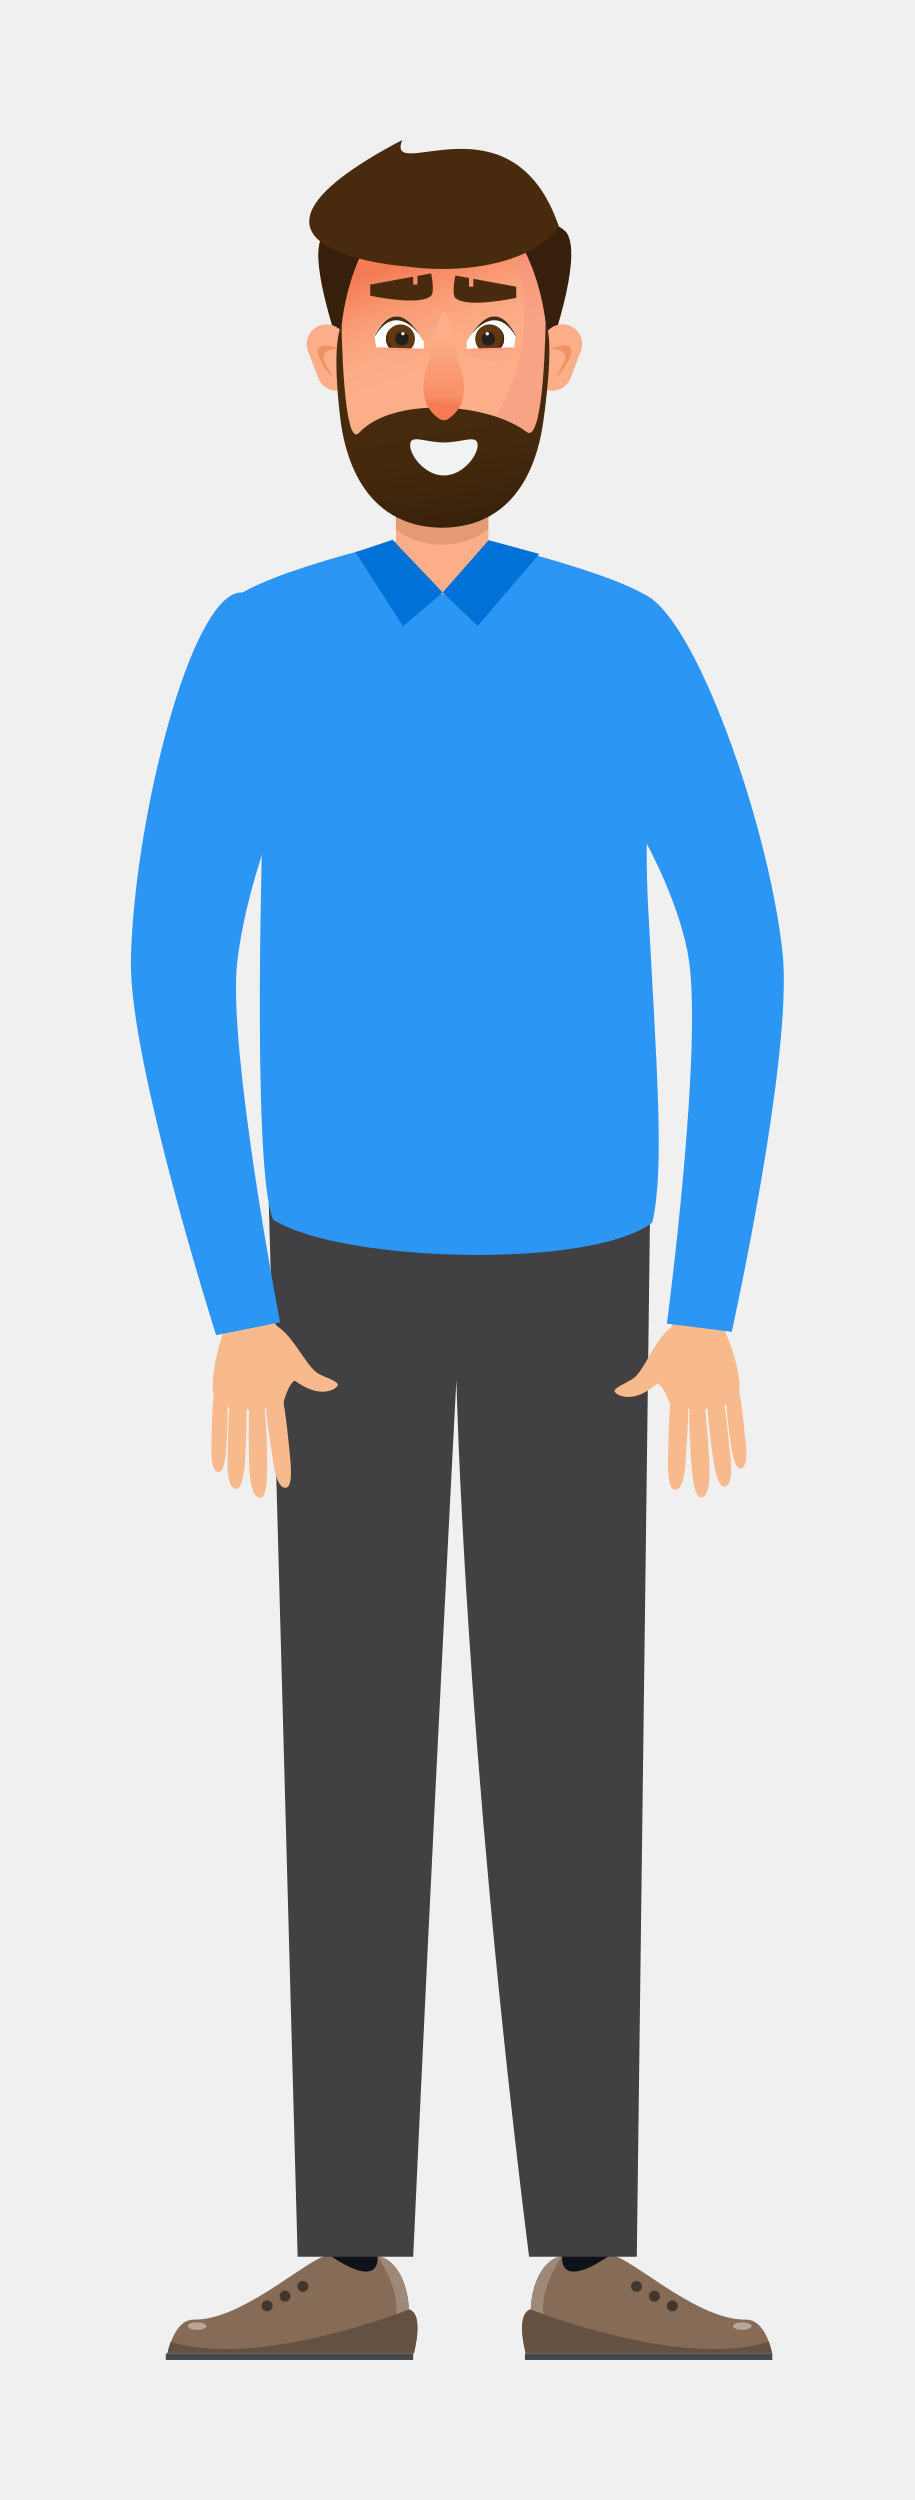
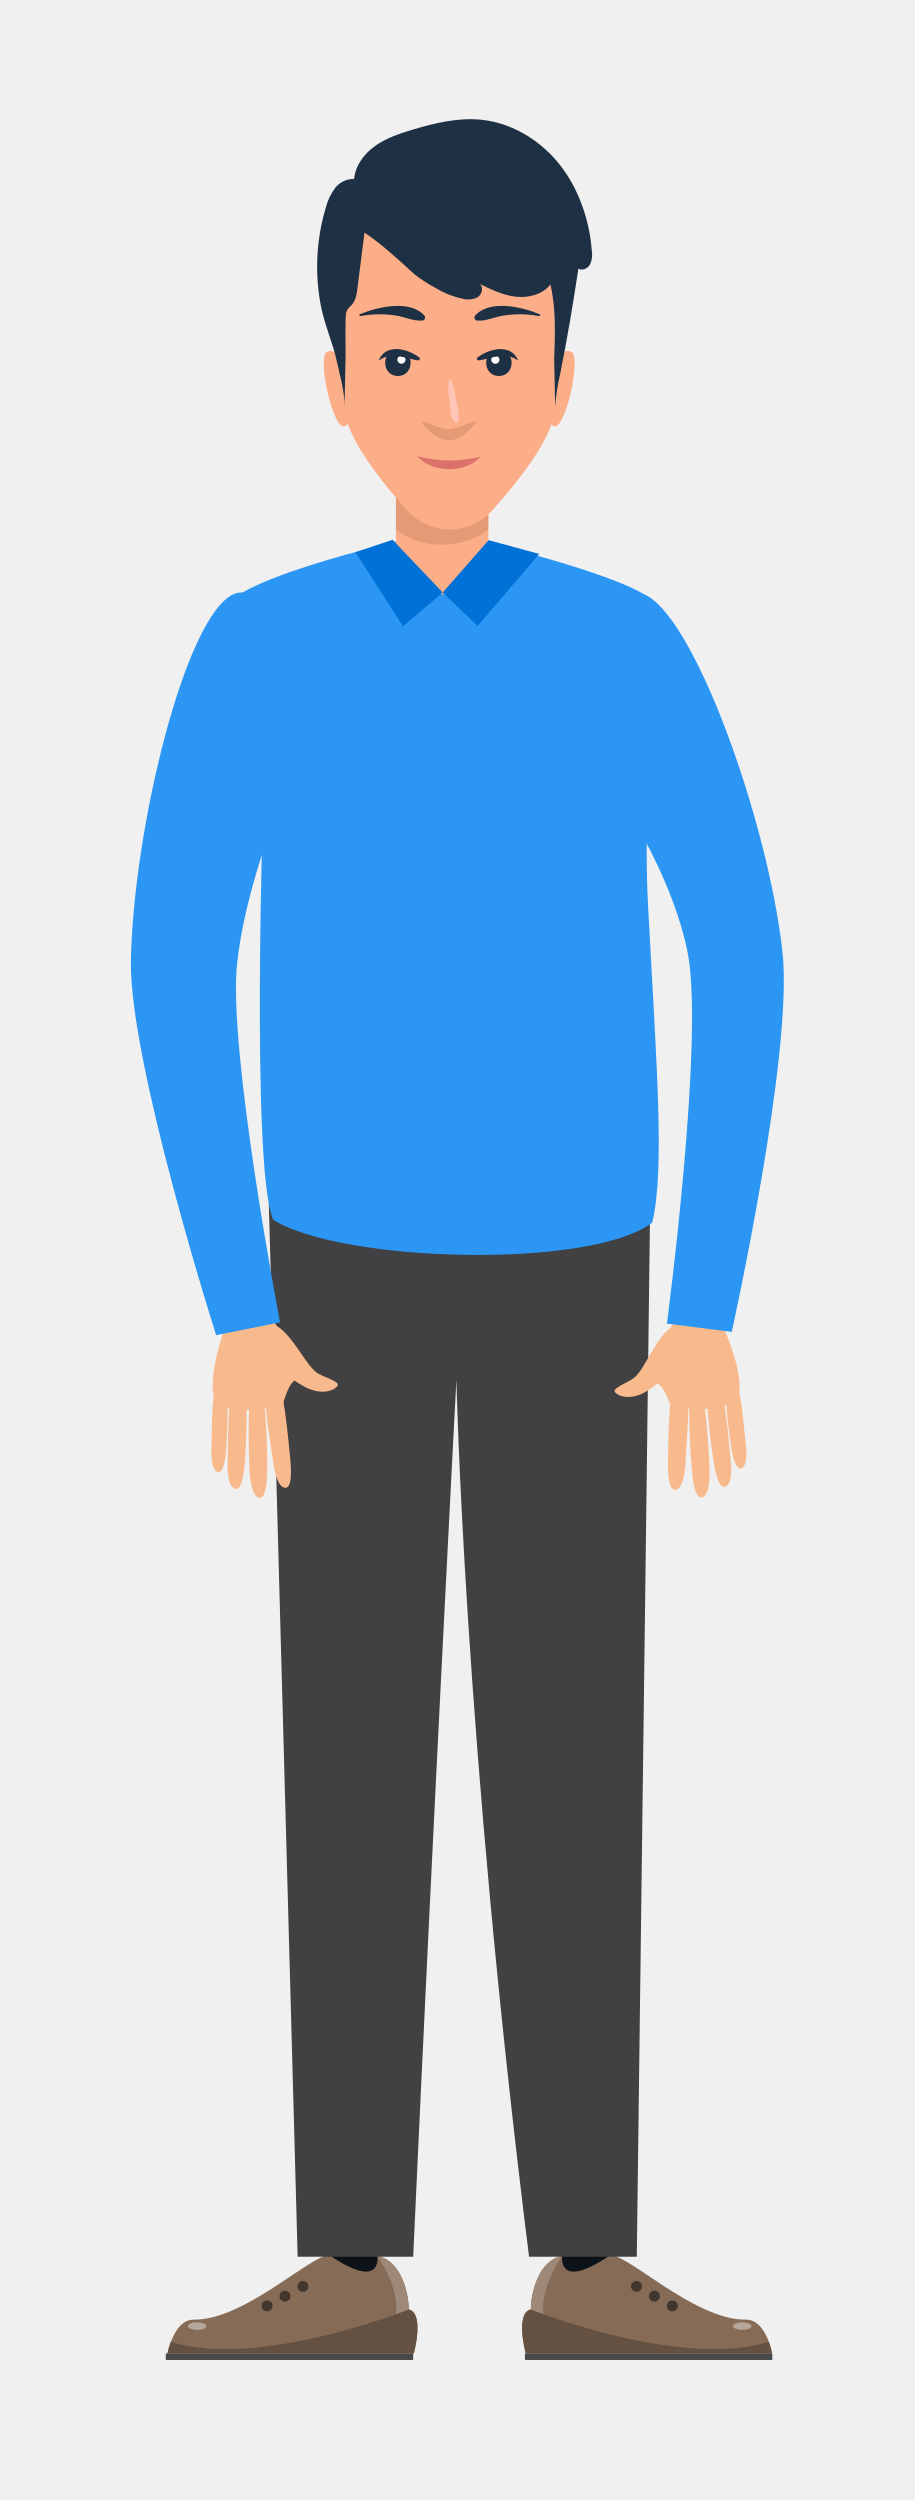
<svg xmlns="http://www.w3.org/2000/svg" viewBox="0 0 300.52 821.26">
  <defs>
-     <style>.cls-1{fill:#0e131a;}.cls-2{fill:#866c57;}.cls-3{fill:#9e8979;}.cls-4{fill:#474849;}.cls-5{fill:#655141;}.cls-6{fill:#43362c;}.cls-7{fill:#b6a79a;}.cls-8{fill:#414042;}.cls-9{fill:#2b96f4;}.cls-10{fill:#fcae88;}.cls-11{fill:#b06d4d;opacity:0.32;}.cls-12{fill:#36200b;}.cls-13{fill:#f09261;}.cls-14{fill:url(#linear-gradient);}.cls-15{fill:#f28a83;opacity:0.3;}.cls-16{fill:url(#linear-gradient-2);}.cls-17{fill:#482b0e;}.cls-18{fill:#fff;}.cls-19{fill:#603913;}.cls-20{fill:#231f20;}.cls-21{fill:#fba983;}.cls-22{fill:url(#linear-gradient-3);}.cls-23{fill:#f1f2f2;}.cls-24{fill:#f8ba8c;}.cls-25{fill:#0071d6;}</style>
-     <linearGradient id="linear-gradient" x1="134.76" y1="85.46" x2="146.71" y2="119.77" gradientUnits="userSpaceOnUse">
-       <stop offset="0" stop-color="#f47b54" />
-       <stop offset="0.17" stop-color="#f68a64" />
-       <stop offset="0.44" stop-color="#fa9e78" />
-       <stop offset="0.72" stop-color="#fbaa84" />
-       <stop offset="1" stop-color="#fcae88" />
-     </linearGradient>
-     <linearGradient id="linear-gradient-2" x1="155.71" y1="176.27" x2="145.82" y2="123.06" gradientUnits="userSpaceOnUse">
-       <stop offset="0" stop-color="#36200b" />
-       <stop offset="0.05" stop-color="#38210b" />
-       <stop offset="0.53" stop-color="#44290d" />
-       <stop offset="1" stop-color="#482b0e" />
-     </linearGradient>
-     <linearGradient id="linear-gradient-3" x1="145.6" y1="132.83" x2="146.31" y2="109.41" gradientUnits="userSpaceOnUse">
-       <stop offset="0" stop-color="#f47b54" />
-       <stop offset="0.06" stop-color="#f68760" />
-       <stop offset="0.13" stop-color="#f89069" />
-       <stop offset="0.24" stop-color="#f8936c" />
-       <stop offset="1" stop-color="#fcae88" />
-     </linearGradient>
+     <style>.cls-1{fill:#0e131a;}.cls-2{fill:#866c57;}.cls-3{fill:#9e8979;}.cls-4{fill:#474849;}.cls-5{fill:#655141;}.cls-6{fill:#43362c;}.cls-7{fill:#b6a79a;}.cls-8{fill:#414042;}.cls-9{fill:#2b96f4;}.cls-10{fill:#fcae88;}.cls-11{fill:#b06d4d;opacity:0.32;}.cls-12{fill:#f8ba8c;}.cls-13{fill:#0071d6;}.cls-14{fill:#1e3144;}.cls-15{fill:#fff;}.cls-16{fill:#db7269;}.cls-17{fill:#ffc5b6;}</style>
  </defs>
  <g id="OBJECT">
    <g id="doctor">
      <polygon class="cls-1" points="201.35 756.89 202.73 723.68 184.85 723.68 183.47 756.89 201.35 756.89" />
      <path class="cls-2" d="M253.64,773.14H172.72s-1.88-6.78-.95-11.09c.35-1.68,1.14-3,2.62-3.37,0-5.28,2.5-16.13,10.28-17.52h0c0,.38-1.42,11.23,15.3,0,4.16-2.79,27.73,21.11,45.05,20.85,4-.06,6.35,4,7.54,7.26A24.47,24.47,0,0,1,253.64,773.14Z" />
      <path class="cls-3" d="M184.67,741.05c-.24.33-9.17,12.9-5.33,22.37a22.3,22.3,0,0,1-7.57-1.49c.35-1.67,1.14-3,2.62-3.36,0-5.29,2.5-16.13,10.28-17.52Z" />
      <rect class="cls-4" x="172.45" y="773.14" width="81.25" height="2.12" />
      <path class="cls-5" d="M253.64,773.14H172.72s-3.62-13.07,1.67-14.46c0,0,49.43,19.76,78.17,10.59A24.47,24.47,0,0,1,253.64,773.14Z" />
      <path class="cls-6" d="M210.9,751.09a1.81,1.81,0,1,1-1.8-1.81A1.8,1.8,0,0,1,210.9,751.09Z" />
      <path class="cls-6" d="M216.79,754.29a1.81,1.81,0,1,1-1.81-1.81A1.81,1.81,0,0,1,216.79,754.29Z" />
      <path class="cls-6" d="M222.68,757.49a1.81,1.81,0,1,1-1.81-1.81A1.81,1.81,0,0,1,222.68,757.49Z" />
      <path class="cls-7" d="M246.92,764.13c0,.68-1.37,1.24-3.06,1.24s-3.06-.56-3.06-1.24,1.37-1.24,3.06-1.24S246.92,763.44,246.92,764.13Z" />
      <polygon class="cls-1" points="107.26 756.89 105.88 723.68 123.75 723.68 125.14 756.89 107.26 756.89" />
      <path class="cls-2" d="M55,773.14h80.92s1.88-6.78,1-11.09c-.35-1.68-1.14-3-2.62-3.37,0-5.28-2.5-16.13-10.28-17.52h0c0,.38,1.42,11.23-15.3,0-4.16-2.79-27.73,21.11-45,20.85-4.05-.06-6.35,4-7.54,7.26A24.47,24.47,0,0,0,55,773.14Z" />
      <path class="cls-3" d="M123.94,741.05c.24.33,9.17,12.9,5.33,22.37a22.3,22.3,0,0,0,7.57-1.49c-.35-1.67-1.14-3-2.62-3.36,0-5.29-2.5-16.13-10.28-17.52Z" />
      <rect class="cls-4" x="54.47" y="773.14" width="81.25" height="2.12" />
      <path class="cls-5" d="M55,773.14h80.92s3.62-13.07-1.67-14.46c0,0-49.44,19.76-78.17,10.59A24.47,24.47,0,0,0,55,773.14Z" />
      <path class="cls-6" d="M97.71,751.09a1.81,1.81,0,1,0,1.8-1.81A1.8,1.8,0,0,0,97.71,751.09Z" />
      <path class="cls-6" d="M91.82,754.29a1.81,1.81,0,1,0,1.81-1.81A1.81,1.81,0,0,0,91.82,754.29Z" />
      <path class="cls-6" d="M85.93,757.49a1.81,1.81,0,1,0,1.81-1.81A1.81,1.81,0,0,0,85.93,757.49Z" />
      <path class="cls-7" d="M61.69,764.13c0,.68,1.37,1.24,3.06,1.24s3.06-.56,3.06-1.24-1.37-1.24-3.06-1.24S61.69,763.44,61.69,764.13Z" />
      <path class="cls-8" d="M88.3,395.16l9.48,346.19h37.95c6.67-146.07,14.2-288.06,14.2-288.06s2.47,117.23,23.87,288.06h35.39l4.4-346.19Z" />
    </g>
    <path class="cls-9" d="M214.27,401.62c-20.33,15.45-102.3,13.13-124.5-.92-7.44-16.23-3.22-140.79-3.22-140.79S69,204.54,74.1,198.79c10.32-11.69,70.69-24.22,70.69-24.22s64.23,14.18,71.26,24.22c3.41,4.88-5.71,50.08-3.15,98.89C215.62,349.35,218.48,383.84,214.27,401.62Z" />
    <rect class="cls-10" x="130.06" y="158.47" width="30.38" height="36.74" />
    <path class="cls-11" d="M130.06,158.47V174a25.7,25.7,0,0,0,30.38,0V158.47Z" />
-     <path class="cls-12" d="M166.2,67.67s17.62,5,20.09,9c5.3,8.76-6.38,40.44-6.38,40.44Z" />
-     <path class="cls-12" d="M111.61,114.64s-9.83-27.49-6.29-35.88c2.92-6.94,24.87-17,24.87-17L141.8,77.1Z" />
-     <path class="cls-10" d="M187.45,124.17a6.51,6.51,0,0,1-8.4,3.76h0a6.52,6.52,0,0,1-3.76-8.41l3.36-8.78a6.52,6.52,0,0,1,8.41-3.76h0a6.52,6.52,0,0,1,3.75,8.41Z" />
-     <path class="cls-13" d="M180.88,114.56s13.74-5.78,2.17,9.4C183.05,121.07,190.29,115.29,180.88,114.56Z" />
-     <path class="cls-10" d="M104.54,124.17a6.52,6.52,0,0,0,8.41,3.76h0a6.52,6.52,0,0,0,3.75-8.41l-3.36-8.78a6.51,6.51,0,0,0-8.4-3.76h0a6.52,6.52,0,0,0-3.76,8.41Z" />
-     <path class="cls-13" d="M111.11,114.56s-13.74-5.78-2.17,9.4C108.94,121.07,101.71,115.29,111.11,114.56Z" />
-     <path class="cls-14" d="M179.93,117.11a86.58,86.58,0,0,1-2.17,19.46h0c-.33,1.47-.71,2.89-1.11,4.29-.35,1.18-.72,2.33-1.12,3.45-5.85,16.83-17,28.19-29.74,28.19-12.54,0-23.52-11-29.45-27.35-.5-1.4-1-2.82-1.4-4.29s-.78-2.81-1.12-4.27v0a86.57,86.57,0,0,1-2.18-19.46c0-2.5.11-5,.31-7.37,0-.15,0-.22,0-.22,2.29-27,16.57-47.78,33.83-47.78s31.64,20.92,33.85,48.05C179.82,112.18,179.93,114.63,179.93,117.11Z" />
-     <path class="cls-15" d="M179.91,117.11a87.16,87.16,0,0,1-2.17,19.46h0c-.33,1.47-.71,2.89-1.12,4.29-.31,1.07-.65,2.12-1,3.14,0,.1-.07.21-.11.32-5.85,16.82-17,28.19-29.74,28.19-7.62,0-14.66-4.06-20.35-10.91,59.3-14.52,47.35-77.77,42.57-77.48-26.18,1.61-39.35-2.69-43.72-10,5.87-7.73,13.35-12.35,21.5-12.35,16.54,0,30.33,19.07,33.47,44.4.15,1.2.28,2.41.38,3.65C179.8,112.18,179.91,114.63,179.91,117.11Z" />
-     <path class="cls-16" d="M179.23,106.17s-.49,40.05-6.23,35.73c-13-9.8-44-11.62-55.06.29-5.18,5.58-5.74-35.38-5.74-35.38-3.46,6.67-.54,29.55-.54,29.55h0c1.26,12.22,7.07,36.57,33.24,37h.71c25.26-.39,31.48-23.39,33-35.9h0S182.36,112.15,179.23,106.17Z" />
-     <path class="cls-17" d="M155.5,91.6v2.58h-1.42V91.34l-4.5-.83s-1.29,6,0,7.34c3.55,3.57,20,0,20,0V94.18Z" />
-     <path class="cls-17" d="M135.72,90.89v2.59h1.41V90.63l4.5-.82s1.29,6,0,7.33c-3.54,3.57-20,0-20,0V93.48Z" />
-     <path class="cls-10" d="M169.75,110.79c-.11-.23-.21-.44-.32-.65h0C169.54,110.34,169.64,110.56,169.75,110.79Z" />
-     <path class="cls-18" d="M169.59,110.45l-.16-.31-.05.34-.77,5.38a14.79,14.79,0,0,1-15.42.21l.19-4h0c.53-.66.94-1.37,1.41-2.09h0l.44-.66c.16-.24.34-.49.51-.73l.21-.28.21-.27c.35-.45.72-.89,1.1-1.3l.47-.47q.24-.24.48-.45l.25-.21.25-.21.25-.19c.17-.13.34-.24.51-.35a6.85,6.85,0,0,1,.79-.44l.25-.11a5.37,5.37,0,0,1,.56-.21l.28-.08.16,0,.15,0a4.52,4.52,0,0,1,1.6,0l.52.13a6.51,6.51,0,0,1,2.69,1.74c.27.28.55.58.82.92a19.87,19.87,0,0,1,2,3.17c0,.08.09.16.13.25Z" />
-     <path class="cls-17" d="M169.43,110.14l-.05.34c-6.8-11.55-14.59-.5-14.59-.5v0h0l.44-.66c.16-.24.34-.49.51-.73l.21-.28.21-.27c.35-.45.72-.89,1.1-1.3l.47-.47q.24-.24.48-.45l.25-.21.25-.21.25-.19c.17-.13.34-.24.51-.35a6.85,6.85,0,0,1,.79-.44l.25-.11a5.37,5.37,0,0,1,.56-.21l.28-.08.16,0,.15,0a4.52,4.52,0,0,1,1.6,0l.52.13a6.51,6.51,0,0,1,2.69,1.74c.27.28.55.58.82.92a19.87,19.87,0,0,1,2,3.17C169.34,110,169.39,110.05,169.43,110.14Z" />
-     <path class="cls-19" d="M165.54,112.09a4.75,4.75,0,1,1-3.92-5.46A4.76,4.76,0,0,1,165.54,112.09Z" />
-     <path class="cls-17" d="M164.4,108.16a4.69,4.69,0,0,1,.56,3.12,4.75,4.75,0,0,1-5.46,3.92,4.69,4.69,0,0,1-2.78-1.53,4.75,4.75,0,0,0,8.82-1.58A4.72,4.72,0,0,0,164.4,108.16Z" />
-     <path class="cls-20" d="M162.6,111.62a2.23,2.23,0,1,1-1.84-2.56A2.23,2.23,0,0,1,162.6,111.62Z" />
-     <path class="cls-18" d="M160.65,109.72a.58.58,0,0,1-.66.47.58.58,0,0,1-.48-.66.58.58,0,0,1,1.14.19Z" />
-     <path class="cls-21" d="M149.83,114.67,172,114S165.88,124,149.83,114.67Z" />
-     <path class="cls-15" d="M168.71,114.09c-3.72,2.2-15.52.55-15.52.55l.8-.1Z" />
-     <path class="cls-18" d="M122.83,110.45c.06-.1.11-.21.16-.31l.05.34.78,5.38a14.77,14.77,0,0,0,15.41.21l0-4h0a5,5,0,0,1-1.41-2.09h0a1.87,1.87,0,0,1-.64-.66l-.52-.73-.21-.28-.21-.27c-.35-.45-.72-.89-1.1-1.3l-.47-.47q-.24-.24-.48-.45l-.25-.21-.25-.21-.25-.19c-.17-.13-.34-.24-.51-.35a6.85,6.85,0,0,0-.79-.44l-.25-.11a5.37,5.37,0,0,0-.56-.21l-.28-.08-.16,0a.8.8,0,0,0-.15,0,4.47,4.47,0,0,0-1.59,0l-.53.13A6.51,6.51,0,0,0,126,105.8c-.27.28-.55.58-.82.92a19.87,19.87,0,0,0-2,3.17c0,.08-.09.16-.13.25Z" />
-     <path class="cls-17" d="M123.2,110.14l0,.34c6.81-11.55,14.6-.5,14.6-.5v0h0l-.44-.66c-.17-.24-.34-.49-.52-.73l-.2-.28-.21-.27c-.35-.45-.72-.89-1.11-1.3l-.46-.47c-.16-.16-.32-.31-.49-.45l-.24-.21-.25-.21-.26-.19c-.17-.13-.33-.24-.5-.35a6.85,6.85,0,0,0-.79-.44l-.25-.11q-.28-.12-.57-.21l-.27-.08-.16,0-.15,0a4.52,4.52,0,0,0-1.6,0l-.52.13a6.45,6.45,0,0,0-2.69,1.74,10.69,10.69,0,0,0-.82.92,19.87,19.87,0,0,0-2,3.17A2,2,0,0,0,123.2,110.14Z" />
-     <path class="cls-19" d="M126.88,112.09a4.75,4.75,0,1,0,3.92-5.46A4.76,4.76,0,0,0,126.88,112.09Z" />
-     <path class="cls-17" d="M128,108.16a4.69,4.69,0,0,0-.56,3.12,4.75,4.75,0,0,0,5.46,3.92,4.69,4.69,0,0,0,2.78-1.53,4.75,4.75,0,1,1-7.68-5.51Z" />
-     <path class="cls-20" d="M129.83,111.62a2.23,2.23,0,1,0,1.83-2.56A2.22,2.22,0,0,0,129.83,111.62Z" />
-     <path class="cls-18" d="M131.77,109.72a.58.58,0,0,0,1.14-.19.58.58,0,0,0-1.14.19Z" />
-     <path class="cls-21" d="M142.59,114.67,120.38,114S126.54,124,142.59,114.67Z" />
-     <path class="cls-15" d="M123.71,114.09c3.72,2.2,15.52.55,15.52.55l-.79-.1Z" />
-     <path class="cls-22" d="M149.92,116.87c.25-7.47-4-15.16-4-15.16s-4.52,7.69-4.27,15.16c-3.14,7.39-4.4,15.8,2.48,20.6a2.79,2.79,0,0,0,1.65.57h.06a2.79,2.79,0,0,0,1.65-.57C154.31,132.67,153.05,124.26,149.92,116.87Z" />
-     <path class="cls-17" d="M133.39,87.53S62.69,82.47,132.11,46c-5.64,14.8,36.12-16.46,51.49,28.41C177.89,83.61,158.17,90.88,133.39,87.53Z" />
-     <path class="cls-23" d="M134.73,146.17c0-3.66,5-.82,11.09-.81s11.1-2.83,11.09.84-5,10-11.1,10S134.73,149.84,134.73,146.17Z" />
-     <path class="cls-24" d="M242.71,457.72c2-7.12-8-33.05-14-32.9C223.7,425,215.66,445,216,454.5c1.94,1.09,3.37,4.92,4.16,6.78S240.73,464.85,242.71,457.72Z" />
-     <path class="cls-24" d="M227.2,482c-.42-5.18-.89-13.32-.74-20.43a15.84,15.84,0,0,0,4.82-1c1,6.6,1.45,15,1.74,20,.41,7.33-.6,11.07-2.55,11.32C228.8,492.15,227.72,488.72,227.2,482Z" />
-     <path class="cls-24" d="M234.28,479.24c-.72-4.83-1.69-12.44-2-19.1a19.81,19.81,0,0,0,5.11-1.38c1.43,6.14,1.89,14.29,2.47,19,.86,6.84.09,10.37-1.8,10.66C236.47,488.68,235.21,485.5,234.28,479.24Z" />
-     <path class="cls-24" d="M240.08,474.59c-.62-4.12-1.45-10.62-1.69-16.3a16.34,16.34,0,0,0,4.37-1.18c1.22,5.25,1.6,12.19,2.11,16.22.73,5.84.07,8.85-1.54,9.1C242,482.65,240.87,479.94,240.08,474.59Z" />
-     <path class="cls-24" d="M219.45,479.69c.09-4.88.14-14.33,1-20.94,1.62.14,4,1.6,5.53,1.26.39,6.3-.51,14.4-.71,19.16-.29,6.89-1.63,10.24-3.54,10.22C220.05,489.37,219.33,486,219.45,479.69Z" />
-     <path class="cls-24" d="M208.27,452.64c3.82-3,7.17-13.75,12.93-17.1.88,1.38,5.28,8.1,6.49,9.12-4.78,4.13-10.37,9-14.27,11.74-5.66,3.94-10.28,2.42-11.41.89C201,456,206.34,454.18,208.27,452.64Z" />
+     <path class="cls-12" d="M242.71,457.72c2-7.12-8-33.05-14-32.9C223.7,425,215.66,445,216,454.5c1.94,1.09,3.37,4.92,4.16,6.78S240.73,464.85,242.71,457.72Z" />
+     <path class="cls-12" d="M227.2,482c-.42-5.18-.89-13.32-.74-20.43a15.84,15.84,0,0,0,4.82-1c1,6.6,1.45,15,1.74,20,.41,7.33-.6,11.07-2.55,11.32C228.8,492.15,227.72,488.72,227.2,482Z" />
+     <path class="cls-12" d="M234.28,479.24c-.72-4.83-1.69-12.44-2-19.1a19.81,19.81,0,0,0,5.11-1.38c1.43,6.14,1.89,14.29,2.47,19,.86,6.84.09,10.37-1.8,10.66C236.47,488.68,235.21,485.5,234.28,479.24Z" />
+     <path class="cls-12" d="M240.08,474.59c-.62-4.12-1.45-10.62-1.69-16.3a16.34,16.34,0,0,0,4.37-1.18c1.22,5.25,1.6,12.19,2.11,16.22.73,5.84.07,8.85-1.54,9.1C242,482.65,240.87,479.94,240.08,474.59Z" />
+     <path class="cls-12" d="M219.45,479.69c.09-4.88.14-14.33,1-20.94,1.62.14,4,1.6,5.53,1.26.39,6.3-.51,14.4-.71,19.16-.29,6.89-1.63,10.24-3.54,10.22C220.05,489.37,219.33,486,219.45,479.69Z" />
+     <path class="cls-12" d="M208.27,452.64c3.82-3,7.17-13.75,12.93-17.1.88,1.38,5.28,8.1,6.49,9.12-4.78,4.13-10.37,9-14.27,11.74-5.66,3.94-10.28,2.42-11.41.89C201,456,206.34,454.18,208.27,452.64Z" />
    <path class="cls-9" d="M240.38,437.52l-21.3-2.69s12.52-94.52,6.72-122.45c-6.42-30.95-29.71-61.6-29.71-61.6s-1.28-61.71,15.19-55.65,41.09,74.7,45.78,117.74C260.68,346.08,240.38,437.52,240.38,437.52Z" />
-     <path class="cls-24" d="M70.35,458.91c-2.54-7,5.26-33.6,11.29-33.93,5-.28,14.64,19.09,15.1,28.55-1.85,1.25-3,5.18-3.61,7.1S72.91,465.85,70.35,458.91Z" />
-     <path class="cls-24" d="M87.78,481.88c0-5.2-.19-13.35-.91-20.42a16.13,16.13,0,0,1-4.9-.63c-.5,6.66-.23,15.06-.11,20.11.18,7.33,1.5,11,3.46,11.08C87,492.1,87.8,488.59,87.78,481.88Z" />
-     <path class="cls-24" d="M80.5,479.67c.32-4.87.67-12.53.42-19.2a19.82,19.82,0,0,1-5.21-1c-.93,6.24-.72,14.39-.93,19.14-.3,6.89.75,10.35,2.65,10.49C79.07,489.26,80.07,486,80.5,479.67Z" />
-     <path class="cls-24" d="M74.34,475.51c.28-4.16.58-10.7.37-16.39a16.42,16.42,0,0,1-4.46-.82c-.78,5.33-.61,12.28-.78,16.34-.26,5.88.64,8.83,2.26,8.95C73.13,483.69,74,480.9,74.34,475.51Z" />
-     <path class="cls-24" d="M95.32,478.93c-.49-4.86-1.3-14.28-2.66-20.8-1.6.27-3.84,1.91-5.41,1.7.13,6.31,1.67,14.32,2.26,19,.84,6.84,2.45,10.08,4.35,9.9C95.5,488.61,95.94,485.23,95.32,478.93Z" />
-     <path class="cls-24" d="M104.27,451.06c-4.06-2.72-8.26-13.13-14.28-16-.75,1.44-4.6,8.5-5.72,9.61,5.09,3.73,11.07,8.16,15.17,10.55,6,3.47,10.44,1.59,11.45,0C111.76,453.79,106.32,452.44,104.27,451.06Z" />
+     <path class="cls-12" d="M70.35,458.91c-2.54-7,5.26-33.6,11.29-33.93,5-.28,14.64,19.09,15.1,28.55-1.85,1.25-3,5.18-3.61,7.1S72.91,465.85,70.35,458.91Z" />
+     <path class="cls-12" d="M87.78,481.88c0-5.2-.19-13.35-.91-20.42a16.13,16.13,0,0,1-4.9-.63c-.5,6.66-.23,15.06-.11,20.11.18,7.33,1.5,11,3.46,11.08C87,492.1,87.8,488.59,87.78,481.88Z" />
+     <path class="cls-12" d="M80.5,479.67c.32-4.87.67-12.53.42-19.2a19.82,19.82,0,0,1-5.21-1c-.93,6.24-.72,14.39-.93,19.14-.3,6.89.75,10.35,2.65,10.49C79.07,489.26,80.07,486,80.5,479.67Z" />
+     <path class="cls-12" d="M74.34,475.51c.28-4.16.58-10.7.37-16.39a16.42,16.42,0,0,1-4.46-.82c-.78,5.33-.61,12.28-.78,16.34-.26,5.88.64,8.83,2.26,8.95C73.13,483.69,74,480.9,74.34,475.51Z" />
+     <path class="cls-12" d="M95.32,478.93c-.49-4.86-1.3-14.28-2.66-20.8-1.6.27-3.84,1.91-5.41,1.7.13,6.31,1.67,14.32,2.26,19,.84,6.84,2.45,10.08,4.35,9.9C95.5,488.61,95.94,485.23,95.32,478.93Z" />
+     <path class="cls-12" d="M104.27,451.06c-4.06-2.72-8.26-13.13-14.28-16-.75,1.44-4.6,8.5-5.72,9.61,5.09,3.73,11.07,8.16,15.17,10.55,6,3.47,10.44,1.59,11.45,0C111.76,453.79,106.32,452.44,104.27,451.06Z" />
    <path class="cls-9" d="M71,438.61l21-4.22s-17.32-90-14.07-118.28c3.59-31.3,19.75-65.33,19.75-65.33s-5.1-62.78-21-55.56S43.81,272.34,43,315.57C42.43,348.93,71,438.61,71,438.61Z" />
-     <polygon class="cls-25" points="145.42 194.64 132.37 205.74 116.79 181.4 128.95 177.32 145.42 194.64" />
-     <polygon class="cls-25" points="145.42 194.64 156.91 205.63 177.14 181.97 160.51 177.45 145.42 194.64" />
+     <polygon class="cls-13" points="145.42 194.64 132.37 205.74 116.79 181.4 128.95 177.32 145.42 194.64" />
+     <polygon class="cls-13" points="145.42 194.64 156.91 205.63 177.14 181.97 160.51 177.45 145.42 194.64" />
+     <path class="cls-10" d="M181.65,120.14s2.78-6.32,6.12-4.53-2.38,27.64-6.31,24.16S181.65,120.14,181.65,120.14Z" />
+     <path class="cls-10" d="M113.47,120.14s-2.78-6.32-6.12-4.53,2.39,27.64,6.32,24.16S113.47,120.14,113.47,120.14Z" />
+     <path class="cls-10" d="M147.75,173.94h0a19.05,19.05,0,0,1-14.13-6.43c-7.83-8.68-20.44-24.16-20.44-33.82L111,96.44c0-20.38,17.62-33.37,36.71-33.37h0c11.83,0,23.09,4.89,29.95,13.46a30.93,30.93,0,0,1,6.76,19.66l-2.14,37.5c0,9.66-12.62,25.14-20.45,33.82A19,19,0,0,1,147.75,173.94Z" />
+     <path class="cls-14" d="M188.67,61.58a45.23,45.23,0,0,0-4.75-7.43c-6.3-8-15.66-13.77-25.8-14.81-7.69-.78-15.39,1.09-22.79,3.32-4.23,1.28-8.5,2.72-12.1,5.28s-6.51,6.45-6.91,10.85a7.59,7.59,0,0,0-6.25,3A18.23,18.23,0,0,0,107,68.29a66.66,66.66,0,0,0-2.29,10.85,68,68,0,0,0,.68,21.25c1.22,6.35,3.88,12,5.27,18.36,1,4.7,2.62,10,2.52,14.85,0,0,.33-15.72.33-15.74.07-3.42-.07-6.84,0-10.26a37.8,37.8,0,0,1,.13-4.39c.2-1.56,1-2.09,2-3.19,1.24-1.35,1.52-3.29,1.75-5.11q1.17-9.24,2.35-18.5c5.91,4,11,8.76,16.24,13.54a44.2,44.2,0,0,0,7,4.58,28.5,28.5,0,0,0,9,3.6,6.79,6.79,0,0,0,4.93-.49c1.43-.92,2-3.2.76-4.33,3.77,1.84,7.64,3.7,11.81,4.16s8.77-.73,11.33-4c1.87,7.79,1.54,16.45,1.23,24.44l.33,15.74A65.06,65.06,0,0,1,184,122.94c2.32-11.54,4.25-23,6-34.69,1.3.8,3.1-.06,3.84-1.39a7.85,7.85,0,0,0,.58-4.46A55.24,55.24,0,0,0,188.67,61.58Z" />
+     <path class="cls-11" d="M152.43,139.7a21.64,21.64,0,0,1-5,1.39,21.62,21.62,0,0,1-5-1.39c-2.06-1-3.83-1.5-3.78-.87s4.76,5.88,8.78,5.88,8.74-5.25,8.78-5.88S154.49,138.73,152.43,139.7Z" />
+     <path class="cls-14" d="M130.71,123.51c5.56,0,5.57-8.65,0-8.65s-5.57,8.65,0,8.65Z" />
+     <path class="cls-15" d="M133.21,118.16a1.33,1.33,0,1,1-1.33-1.34A1.33,1.33,0,0,1,133.21,118.16Z" />
+     <path class="cls-14" d="M124.55,118.34c4.12-2.85,8.35-.67,12.68.06.48.08,1-.54.54-.92-3.76-3-11-4.7-13.31.77,0,0,0,.13.09.09Z" />
+     <path class="cls-14" d="M163.89,123.51c-5.56,0-5.57-8.65,0-8.65s5.57,8.65,0,8.65Z" />
+     <path class="cls-15" d="M161.38,118.16a1.34,1.34,0,1,0,1.33-1.34A1.34,1.34,0,0,0,161.38,118.16Z" />
+     <path class="cls-14" d="M170.13,118.25c-2.34-5.47-9.55-3.75-13.31-.77-.48.38.06,1,.54.92,4.33-.73,8.57-2.91,12.68-.06.06,0,.11,0,.09-.09Z" />
+     <path class="cls-14" d="M118.42,103.84a34,34,0,0,1,11.81-.15c2.81.44,5.6,1.84,8.42,1.62a1,1,0,0,0,.7-1.71c-4.84-5.3-15.45-2.73-21.1-.39a.33.33,0,0,0,.17.63Z" />
+     <path class="cls-14" d="M177.25,103.21c-5.66-2.35-16.26-4.91-21.11.39a1,1,0,0,0,.71,1.71c2.79.22,5.63-1.19,8.41-1.62a33.7,33.7,0,0,1,11.81.15.33.33,0,0,0,.18-.63Z" />
+     <path class="cls-16" d="M137,149.86c1.87.43,3.59.81,5.31,1a38.64,38.64,0,0,0,5.12.4,36.94,36.94,0,0,0,5.13-.29c1.73-.2,3.46-.54,5.34-.92a12.11,12.11,0,0,1-4.79,3.12,16.19,16.19,0,0,1-11.39-.13A12.15,12.15,0,0,1,137,149.86Z" />
+     <path class="cls-17" d="M147.54,124.82c-.56,2.56-.14,5,.21,7.57.27,2,.19,4.44,1.37,6.12a.77.77,0,0,0,1.4-.18c.57-2-.23-4.25-.57-6.24-.42-2.55-.68-5-1.88-7.34a.29.29,0,0,0-.53.07Z" />
  </g>
</svg>
